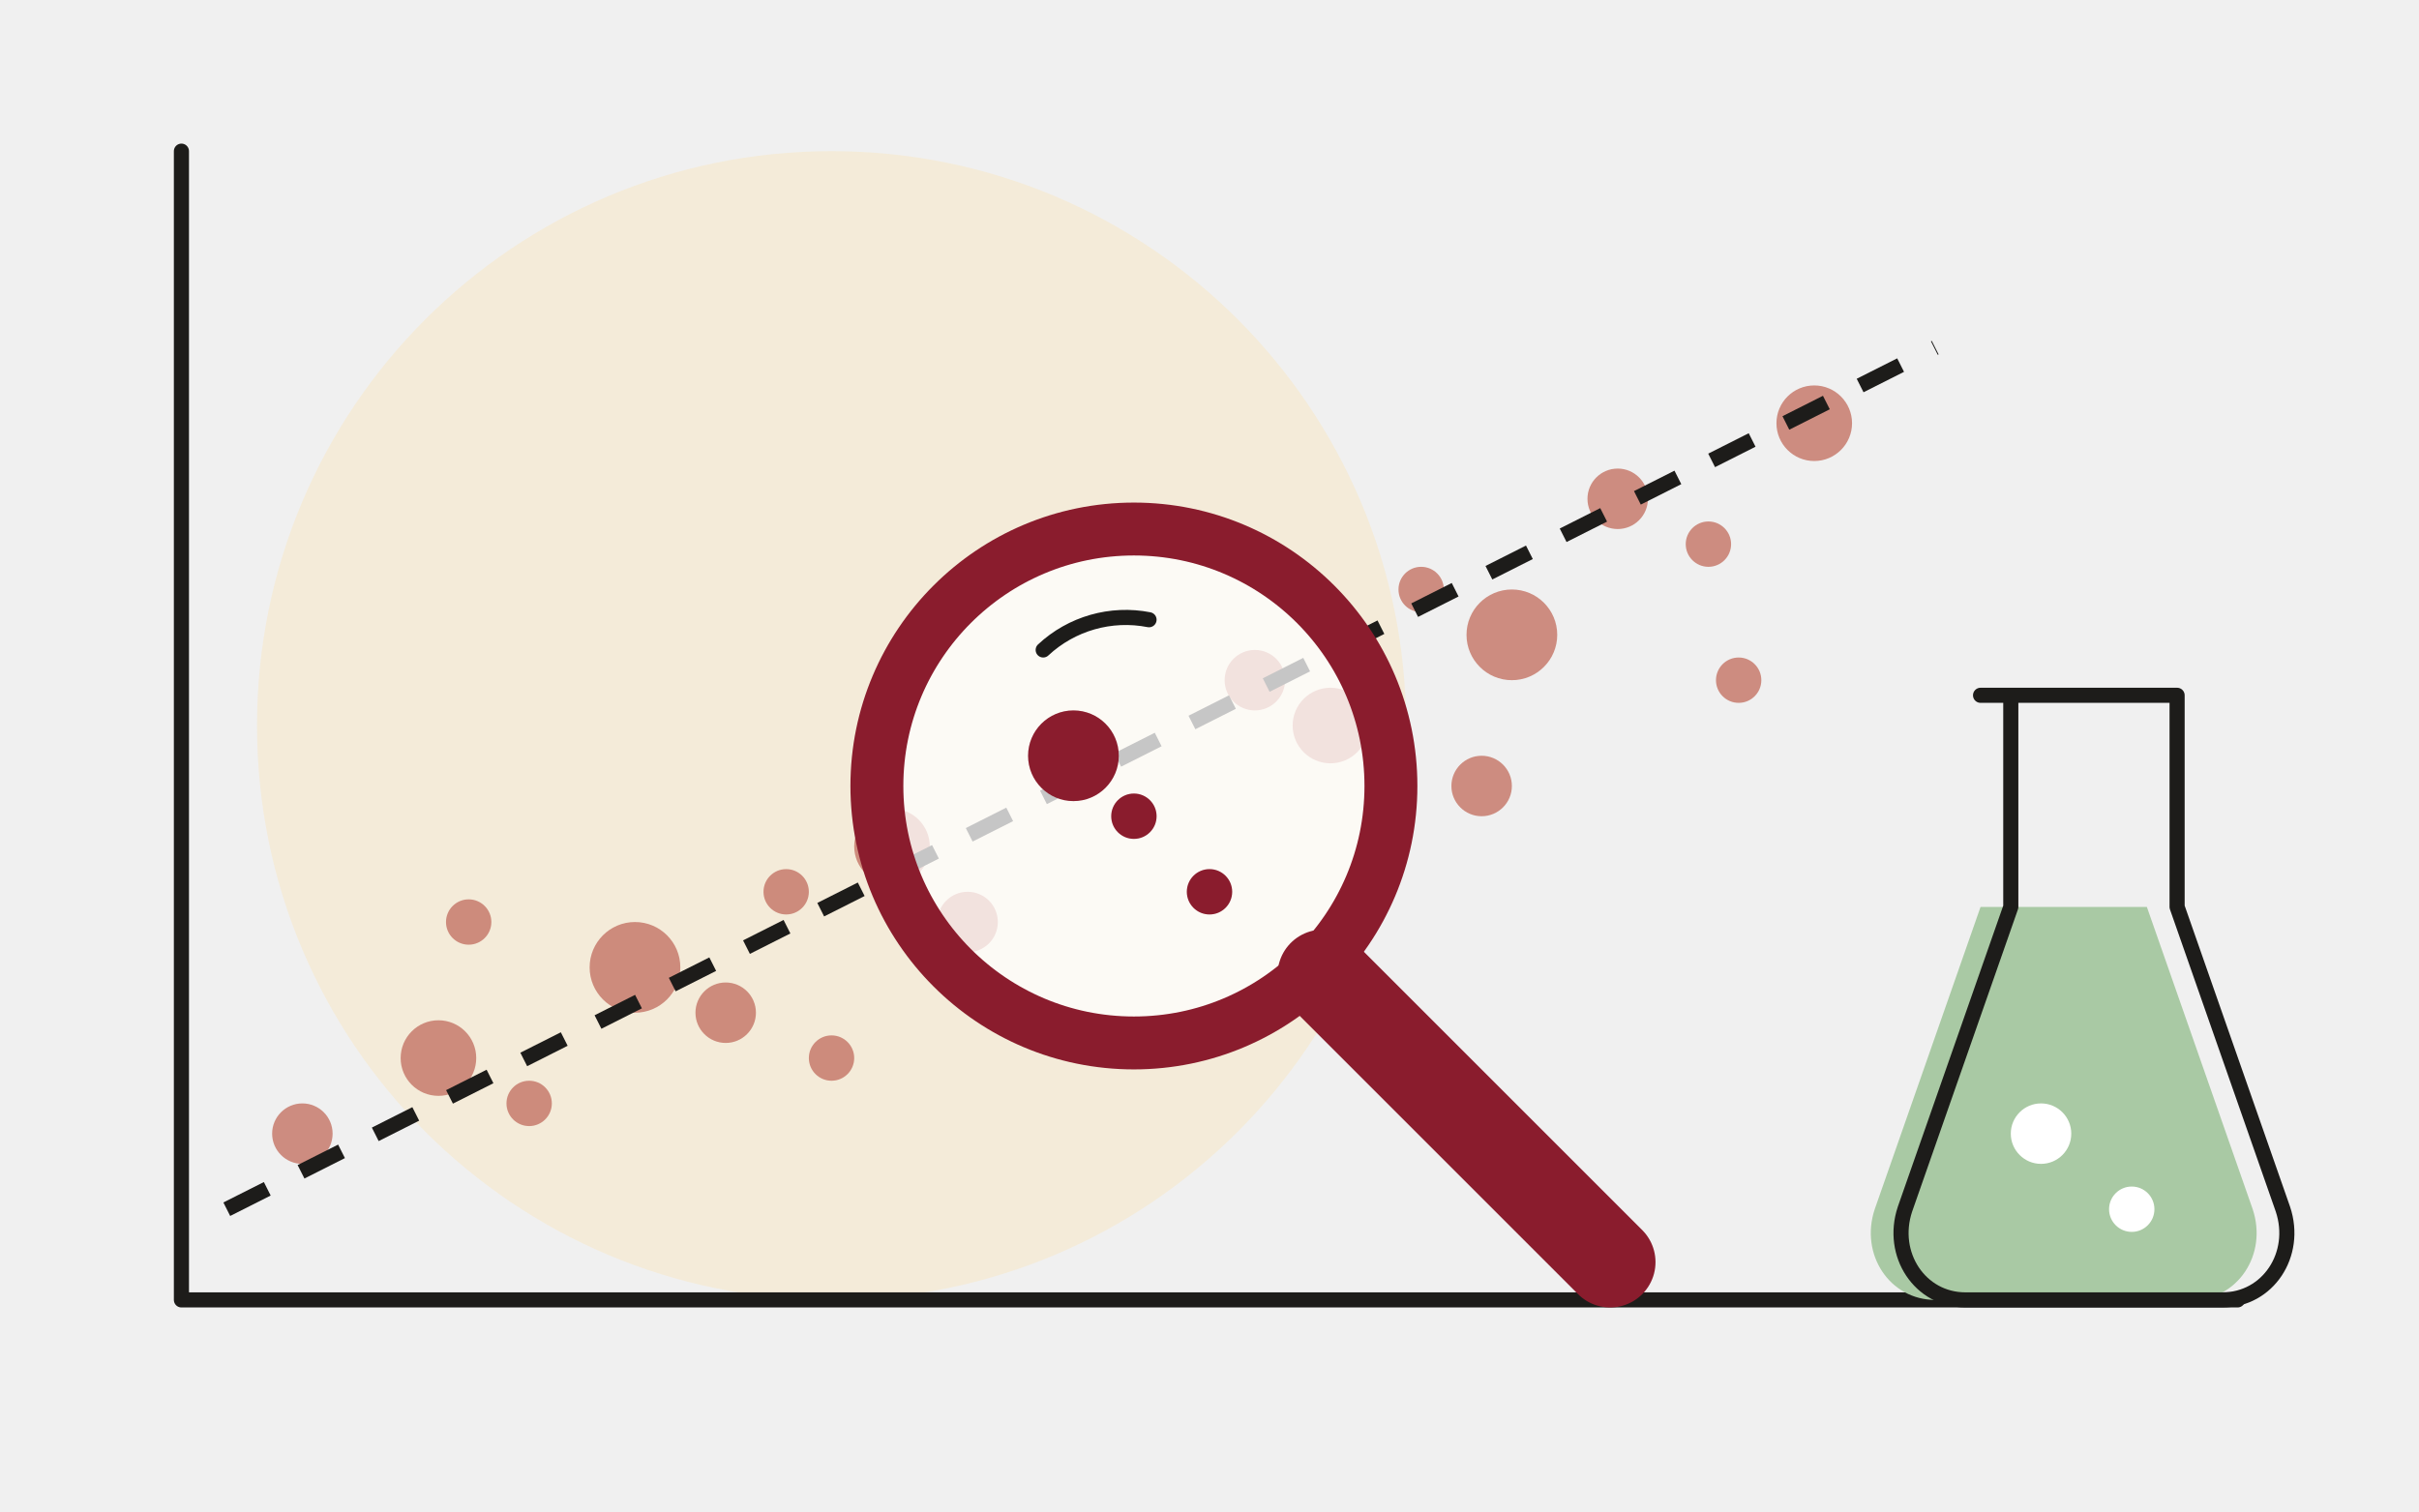
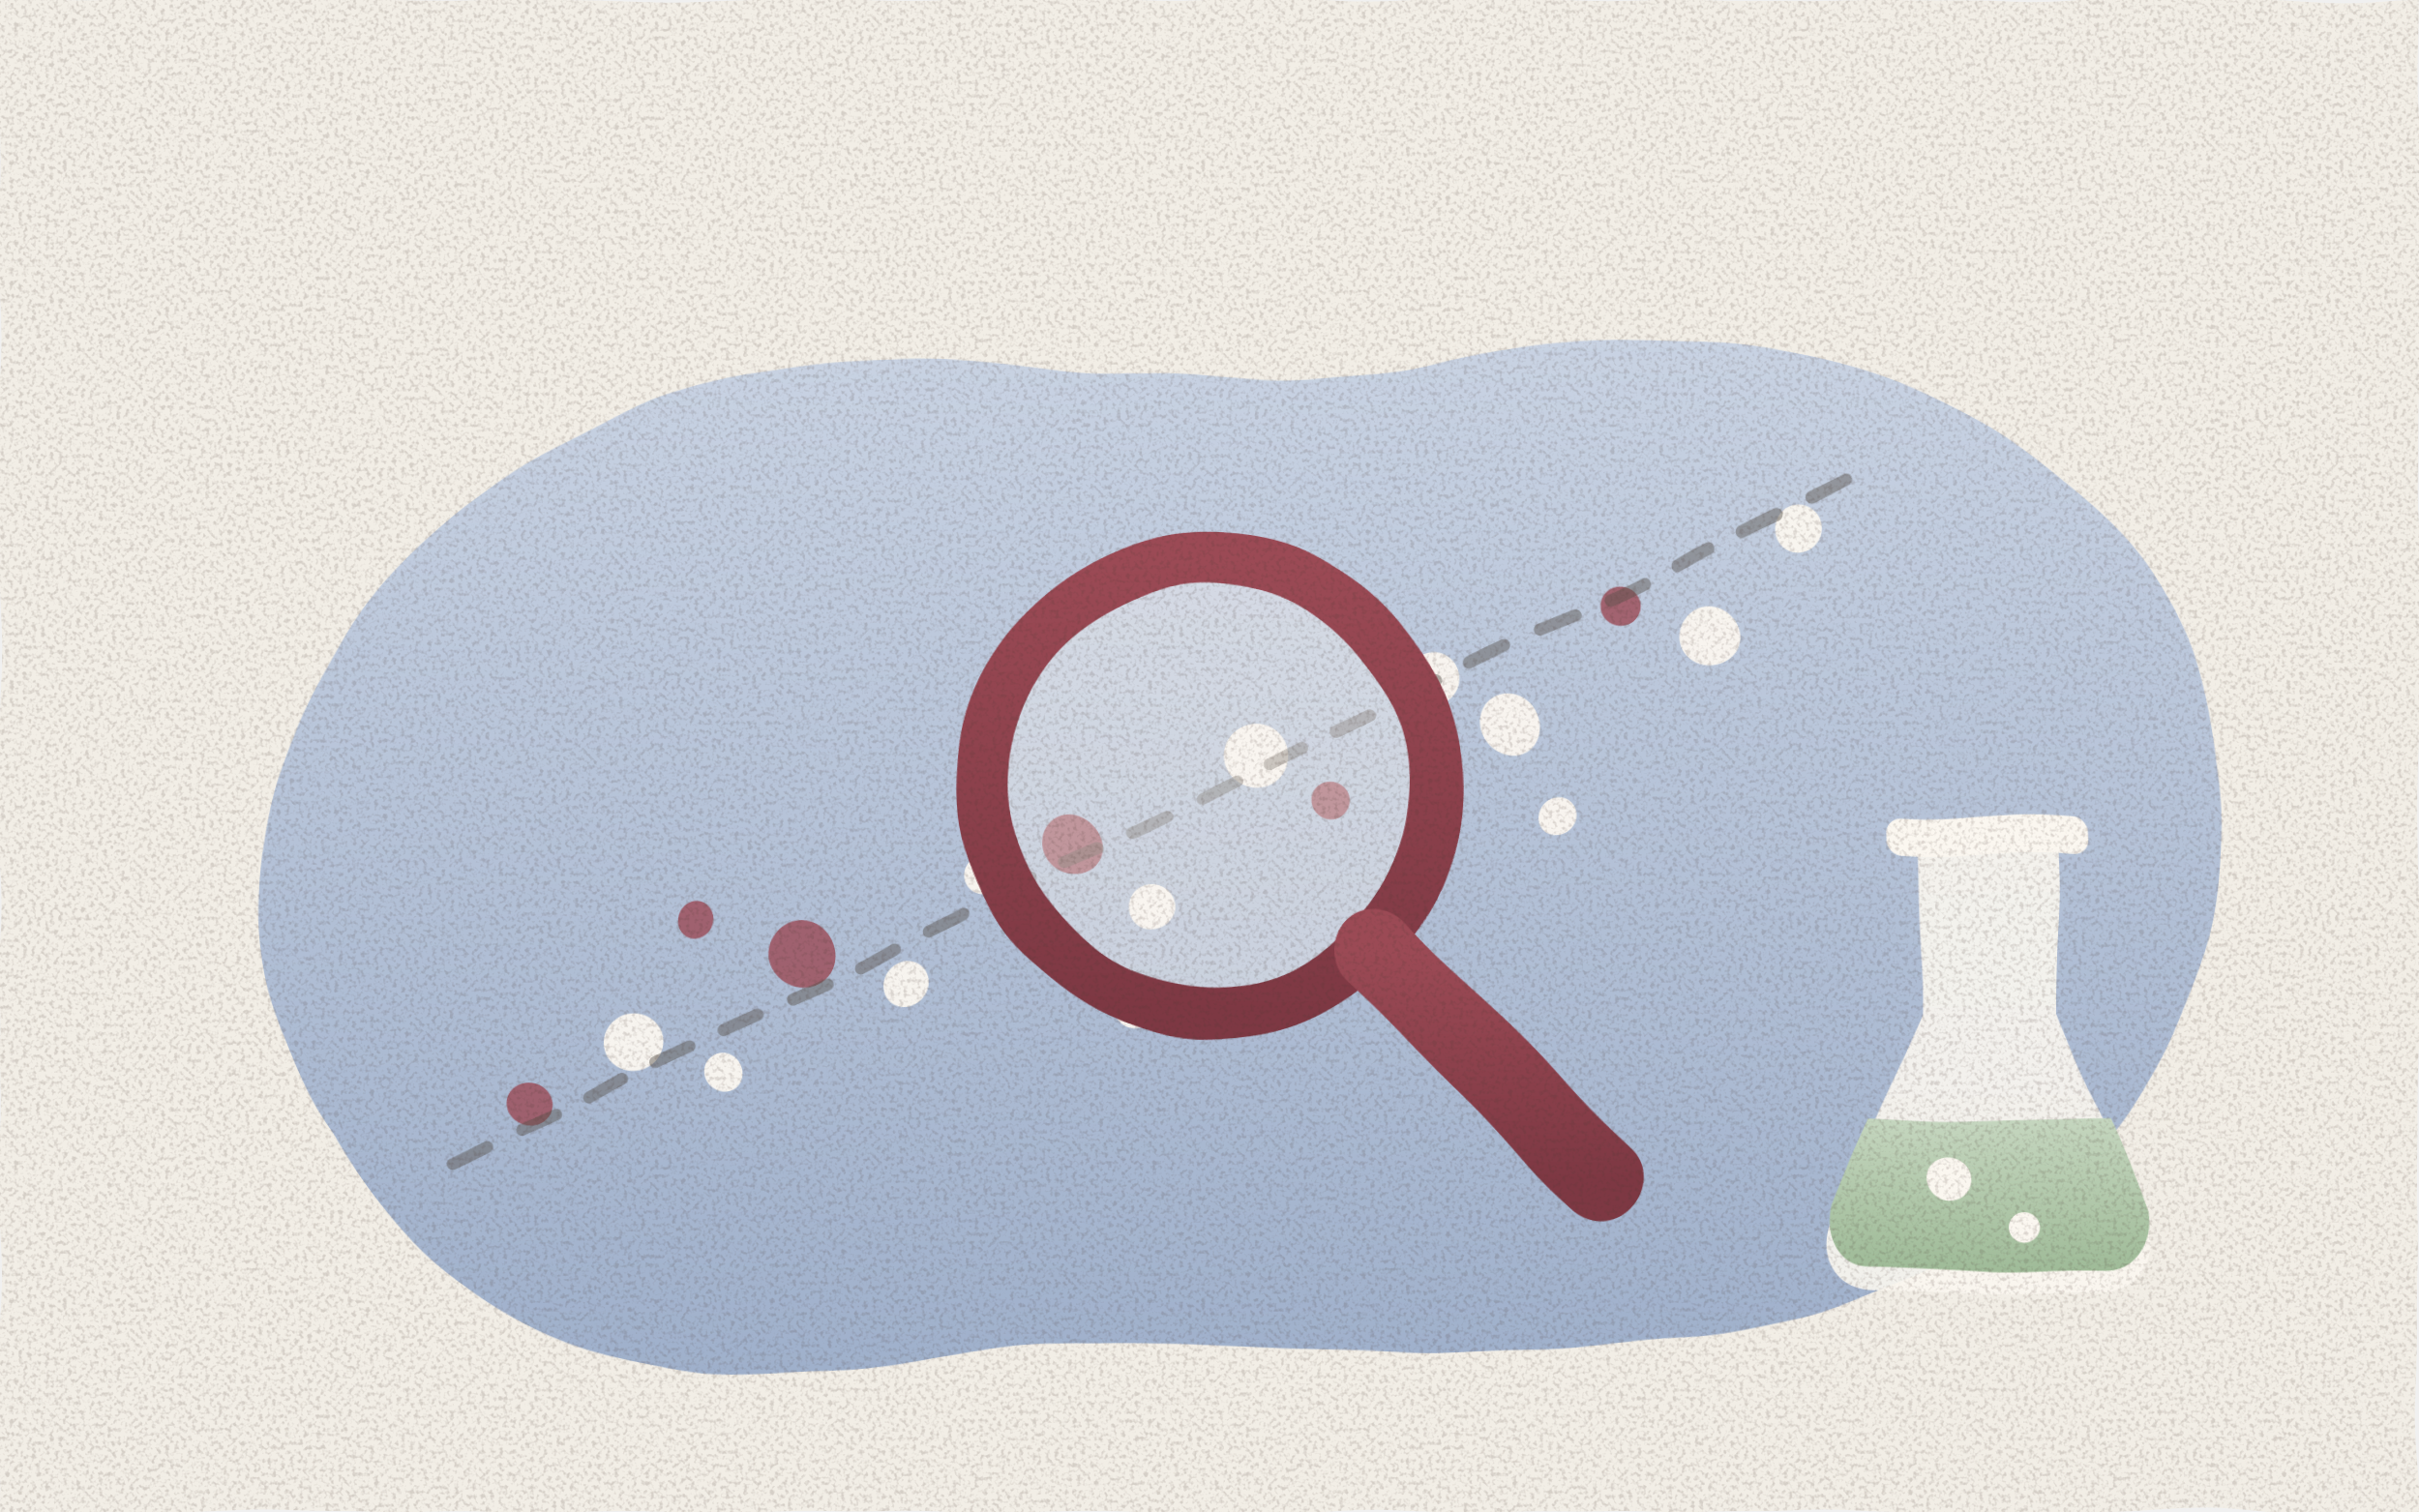
- <svg xmlns="http://www.w3.org/2000/svg" viewBox="0 0 320 200" role="img" aria-label="Una lupa sobre una nube de puntos">
-   <style>.k{fill:none;stroke:#1d1c1a;stroke-width:2;stroke-linecap:round;stroke-linejoin:round}.g{fill:#8a1c2d}.r{fill:#c77a6c}.a{fill:#ebd0ae}.c{fill:#f4ebd9}.v{fill:#a9c9a4}.m{fill:#d9a23a}.w{fill:#fff}.i{fill:#1d1c1a}</style>
-   <circle class="c" cx="110" cy="96" r="76" />
-   <g class="r" opacity=".85">
-     <circle cx="40" cy="150" r="4" />
-     <circle cx="58" cy="140" r="5" />
-     <circle cx="70" cy="146" r="3" />
-     <circle cx="84" cy="128" r="6" />
-     <circle cx="96" cy="134" r="4" />
-     <circle cx="104" cy="118" r="3" />
-     <circle cx="118" cy="112" r="5" />
-     <circle cx="128" cy="122" r="4" />
-     <circle cx="142" cy="100" r="6" />
-     <circle cx="150" cy="108" r="3" />
-     <circle cx="166" cy="90" r="4" />
-     <circle cx="176" cy="96" r="5" />
-     <circle cx="188" cy="78" r="3" />
-     <circle cx="200" cy="84" r="6" />
-     <circle cx="214" cy="66" r="4" />
-     <circle cx="226" cy="72" r="3" />
-     <circle cx="240" cy="56" r="5" />
-     <circle cx="62" cy="122" r="3" />
-     <circle cx="110" cy="140" r="3" />
-     <circle cx="160" cy="118" r="3" />
-     <circle cx="196" cy="104" r="4" />
-     <circle cx="230" cy="90" r="3" />
-   </g>
-   <path d="M30 160L256 46" stroke="#1d1c1a" stroke-width="2" stroke-dasharray="6 5" />
-   <path class="k" d="M24 172h272M24 20v152" />
-   <g>
-     <circle class="w" cx="150" cy="104" r="34" opacity=".75" />
-     <circle cx="150" cy="104" r="34" fill="none" stroke="#8a1c2d" stroke-width="7" />
-     <path d="M175 129l38 38" stroke="#8a1c2d" stroke-width="12" stroke-linecap="round" />
-     <circle class="g" cx="142" cy="100" r="6" />
-     <circle class="g" cx="150" cy="108" r="3" />
-     <circle class="g" cx="160" cy="118" r="3" />
-     <path class="k" d="M138 86a16 16 0 0 1 14-4" stroke="#fff" stroke-width="3" />
-   </g>
-   <g>
-     <path class="v" d="M262 120h22l14 40c2 6-2 12-8 12h-34c-6 0-10-6-8-12z" />
-     <path class="k" d="M266 92v28l-14 40c-2 6 2 12 8 12h34c6 0 10-6 8-12l-14-40V92M262 92h26" />
-     <circle class="w" cx="270" cy="150" r="4" />
-     <circle class="w" cx="282" cy="160" r="3" />
+ <svg xmlns="http://www.w3.org/2000/svg" viewBox="0 0 320 200" role="img" aria-label="Una lupa que mira una nube de puntos que sigue una línea, junto a un matraz">
+   <defs>
+     <filter id="soft" x="-3%" y="-3%" width="106%" height="106%" color-interpolation-filters="sRGB">
+       <feTurbulence type="fractalNoise" baseFrequency=".04" numOctaves="2" seed="7" result="w" />
+       <feDisplacementMap in="SourceGraphic" in2="w" scale="2" xChannelSelector="R" yChannelSelector="G" result="d" />
+       <feTurbulence type="fractalNoise" baseFrequency="1.7" numOctaves="2" seed="3" stitchTiles="stitch" result="n" />
+       <feColorMatrix in="n" type="matrix" values="0 0 0 0 0  0 0 0 0 0  0 0 0 0 0  0 0 0 -3.4 1.8" result="dots" />
+       <feComposite in="dots" in2="d" operator="in" result="dk" />
+       <feFlood flood-color="#4a3a30" flood-opacity=".17" />
+       <feComposite in2="dk" operator="in" result="grain" />
+       <feMerge>
+         <feMergeNode in="d" />
+         <feMergeNode in="grain" />
+       </feMerge>
+     </filter>
+     <linearGradient id="gs" x1="0" y1="0" x2="0" y2="1">
+       <stop offset="0" stop-color="#c5d6bf" />
+       <stop offset="1" stop-color="#9fbb98" />
+     </linearGradient>
+     <linearGradient id="gb" x1="0" y1="0" x2="0" y2="1">
+       <stop offset="0" stop-color="#c9d3e3" />
+       <stop offset="1" stop-color="#9fb0cb" />
+     </linearGradient>
+     <linearGradient id="gn" x1="0" y1="0" x2="0" y2="1">
+       <stop offset="0" stop-color="#ecdcc3" />
+       <stop offset="1" stop-color="#dcc39d" />
+     </linearGradient>
+     <linearGradient id="gr" x1="0" y1="0" x2="0" y2="1">
+       <stop offset="0" stop-color="#e8c4c0" />
+       <stop offset="1" stop-color="#cf9a98" />
+     </linearGradient>
+     <linearGradient id="gw" x1="0" y1="0" x2="0" y2="1">
+       <stop offset="0" stop-color="#9b4a55" />
+       <stop offset="1" stop-color="#7d3843" />
+     </linearGradient>
+     <linearGradient id="go" x1="0" y1="0" x2="0" y2="1">
+       <stop offset="0" stop-color="#e3c27f" />
+       <stop offset="1" stop-color="#cfa456" />
+     </linearGradient>
+   </defs>
+   <g filter="url(#soft)">
+     <rect x="-10" y="-10" width="340" height="220" fill="#f2eee6" />
+     <path d="M44 150c-22-30 -6-78 40-96 38-15 70 2 106-6 44-10 92 4 102 46 9 40-16 74-62 82-40 7-74-2-108 4-36 6-62-2-78-30z" fill="url(#gb)" />
+     <circle cx="70" cy="146" r="3" fill="#9b4a55" opacity="0.8" />
+     <circle cx="84" cy="138" r="4" fill="#fbf7f0" opacity="0.95" />
+     <circle cx="96" cy="142" r="2.6" fill="#fbf7f0" opacity="0.95" />
+     <circle cx="106" cy="126" r="4.4" fill="#9b4a55" opacity="0.8" />
+     <circle cx="120" cy="130" r="3" fill="#fbf7f0" opacity="0.95" />
+     <circle cx="130" cy="116" r="2.6" fill="#fbf7f0" opacity="0.95" />
+     <circle cx="142" cy="112" r="4" fill="#9b4a55" opacity="0.8" />
+     <circle cx="152" cy="120" r="3" fill="#fbf7f0" opacity="0.95" />
+     <circle cx="166" cy="100" r="4.4" fill="#fbf7f0" opacity="0.95" />
+     <circle cx="176" cy="106" r="2.6" fill="#9b4a55" opacity="0.8" />
+     <circle cx="190" cy="90" r="3.4" fill="#fbf7f0" opacity="0.95" />
+     <circle cx="200" cy="96" r="4" fill="#fbf7f0" opacity="0.95" />
+     <circle cx="214" cy="80" r="2.6" fill="#9b4a55" opacity="0.8" />
+     <circle cx="226" cy="84" r="4" fill="#fbf7f0" opacity="0.95" />
+     <circle cx="238" cy="70" r="3" fill="#fbf7f0" opacity="0.95" />
+     <circle cx="92" cy="122" r="2.4" fill="#9b4a55" opacity="0.8" />
+     <circle cx="150" cy="134" r="2.4" fill="#fbf7f0" opacity="0.95" />
+     <circle cx="206" cy="108" r="2.6" fill="#fbf7f0" opacity="0.95" />
+     <path d="M60 154L248 62" stroke="#56504a" stroke-width="1.6" stroke-dasharray="5 5" stroke-linecap="round" opacity=".45" />
+     <circle cx="160" cy="104" r="30" fill="#fbf7f0" opacity=".35" />
+     <circle cx="160" cy="104" r="30" fill="none" stroke="url(#gw)" stroke-width="7" />
+     <path d="M182 126l30 30" stroke="url(#gw)" stroke-width="11" stroke-linecap="round" />
+     <path d="M254 112v22l-12 28c-2 5 1 9 6 9h30c5 0 8-4 6-9l-12-28v-22z" fill="#fbf7f0" opacity=".9" />
+     <path d="M247 148h32l5 12c1 4-1 8-5 8h-32c-4 0-6-4-5-8z" fill="url(#gs)" />
+     <rect x="250" y="108" width="26" height="5" rx="2" fill="#fbf7f0" />
+     <circle cx="258" cy="156" r="3" fill="#fbf7f0" />
+     <circle cx="268" cy="162" r="2" fill="#fbf7f0" />
  </g>
</svg>
